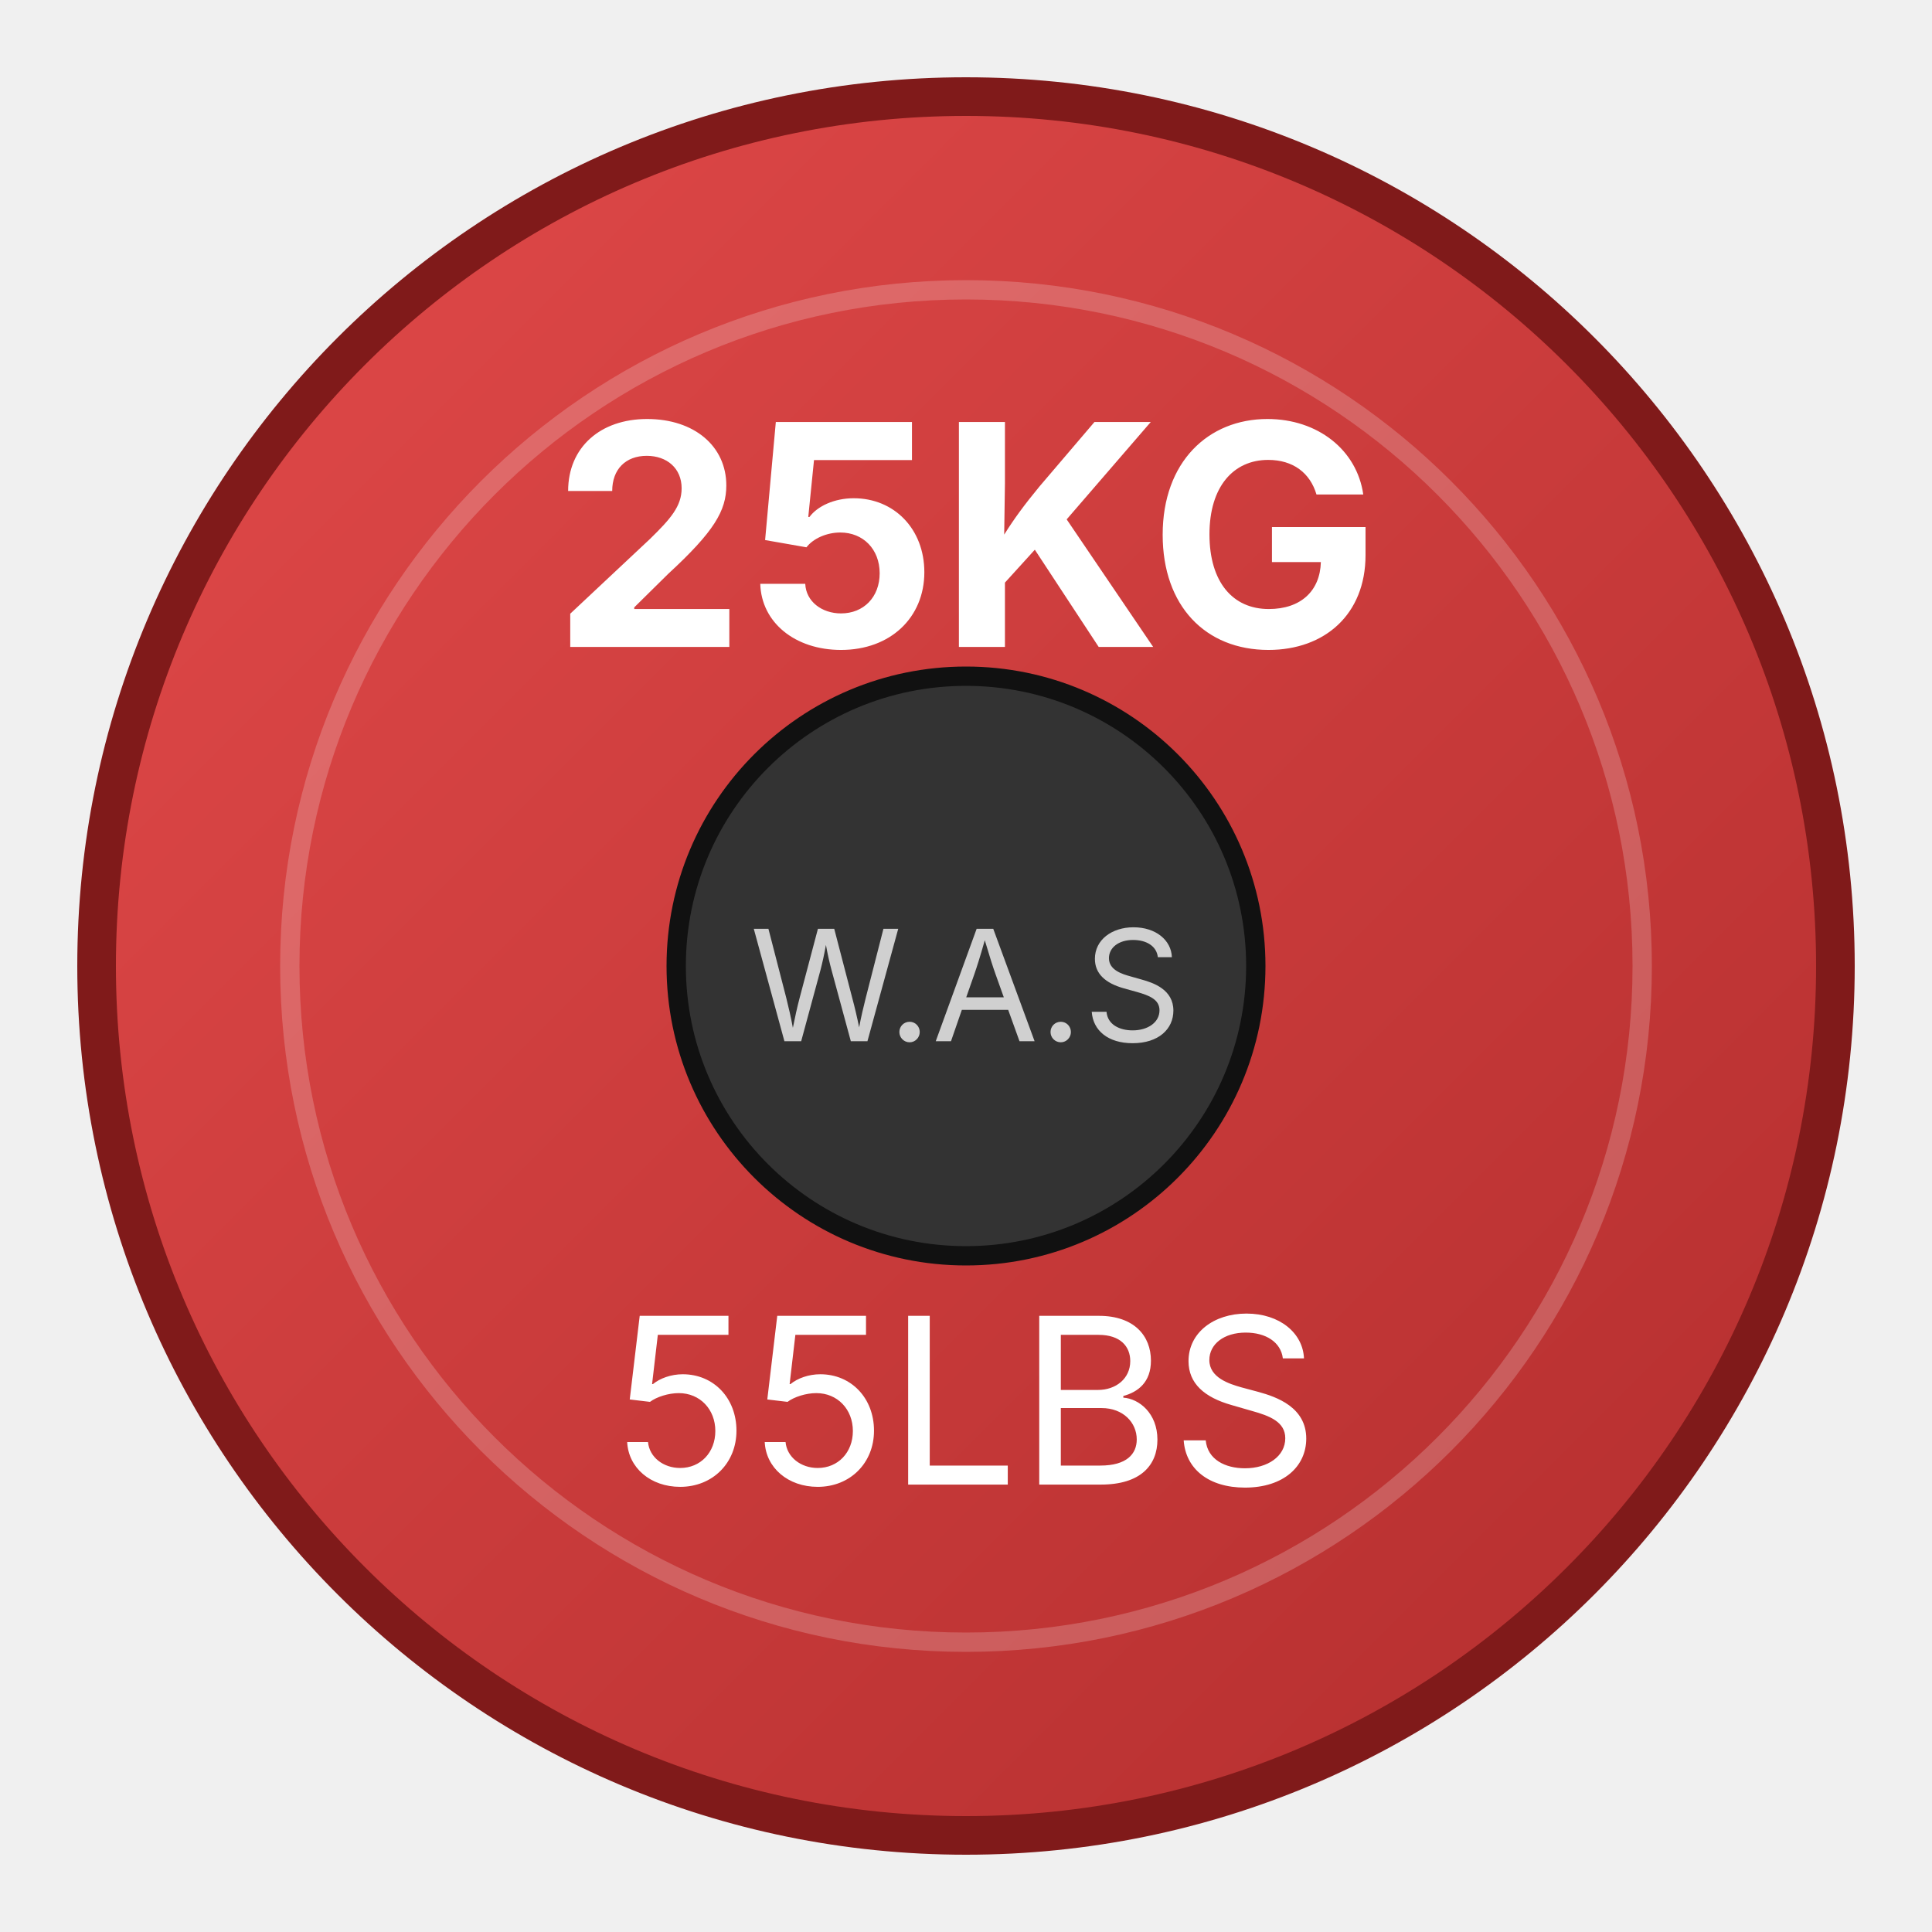
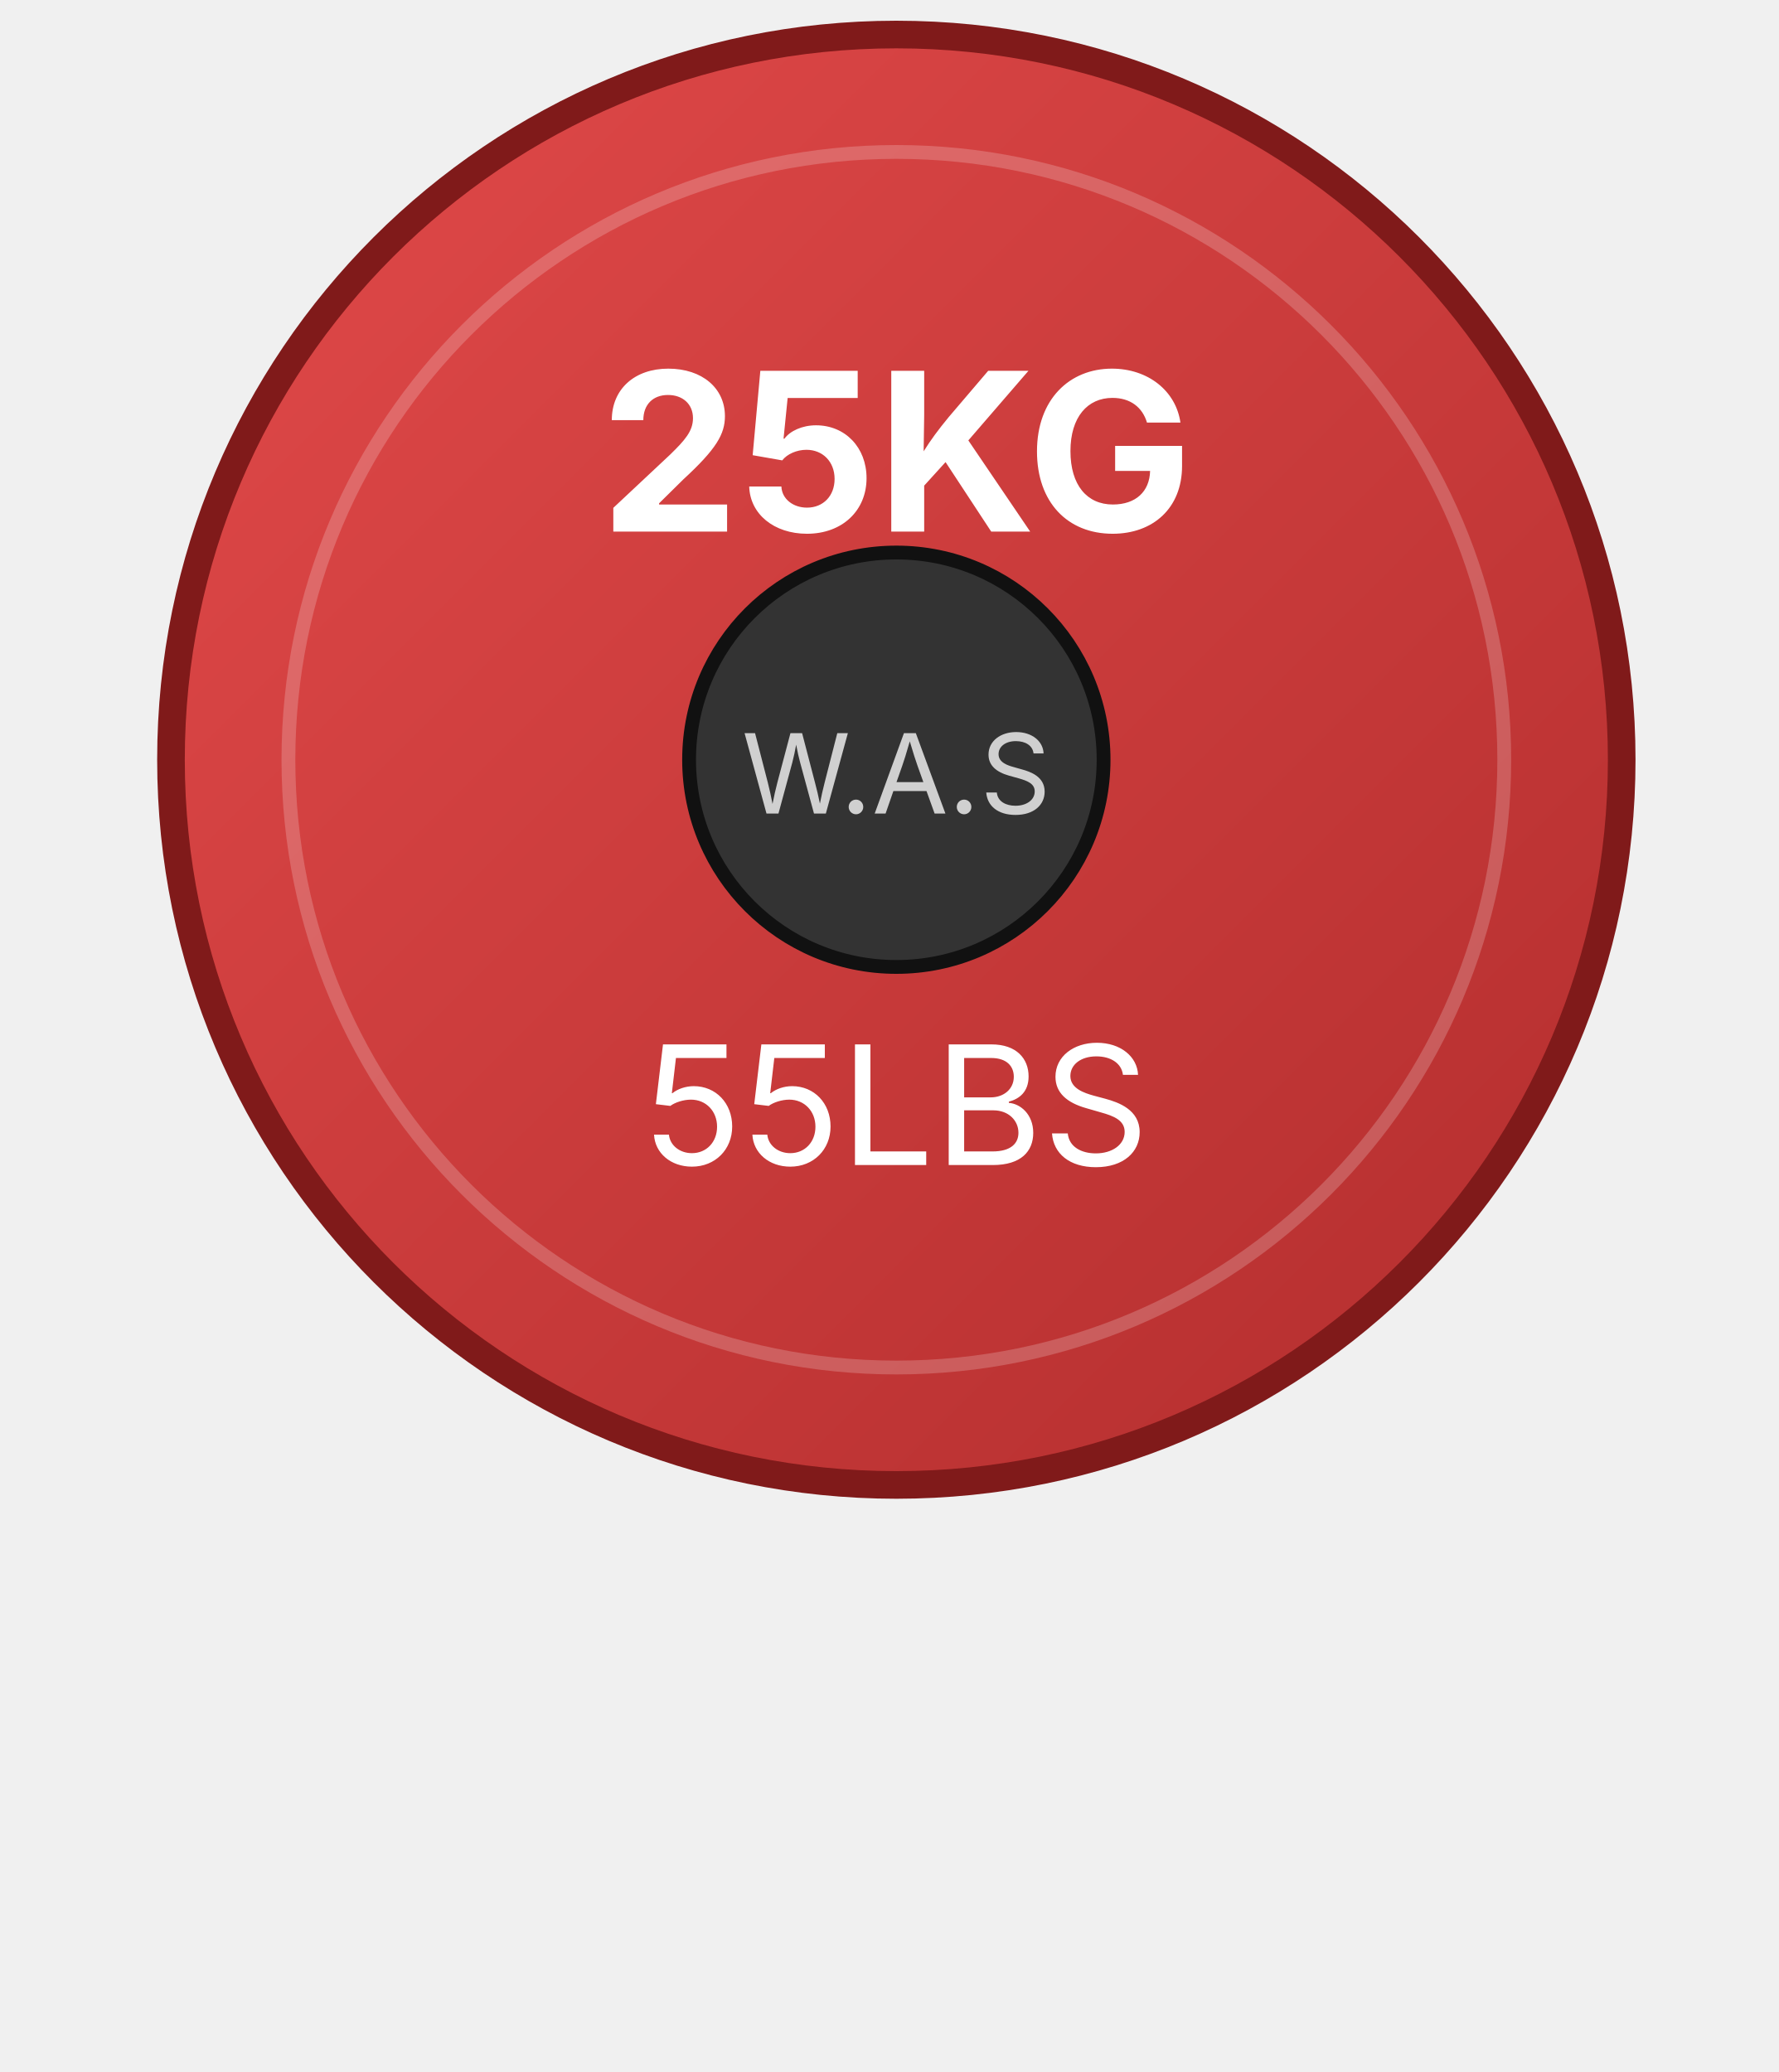
- <svg xmlns="http://www.w3.org/2000/svg" width="200" height="200" viewBox="0 0 200 200" fill="none">
+ <svg xmlns="http://www.w3.org/2000/svg" width="515" height="600" viewBox="-10 -10 218 300" fill="none">
  <defs>
    <linearGradient id="plateGradient" x1="0%" y1="0%" x2="100%" y2="100%">
      <stop offset="0%" style="stop-color:#E24A4A;stop-opacity:1" />
      <stop offset="100%" style="stop-color:#B22D2D;stop-opacity:1" />
    </linearGradient>
  </defs>
-   <circle cx="100" cy="100" r="90" fill="url(#plateGradient)" stroke="#801A1A" stroke-width="4" />
-   <circle cx="100" cy="100" r="70" fill="none" stroke="#FFFFFF" stroke-opacity="0.2" stroke-width="2" />
+   <circle cx="100" cy="100" r="105" fill="url(#plateGradient)" stroke="#801A1A" stroke-width="4" />
+   <circle cx="100" cy="100" r="88" fill="none" stroke="#FFFFFF" stroke-opacity="0.2" stroke-width="2" />
  <circle cx="100" cy="100" r="30" fill="#333333" stroke="#111111" stroke-width="2" />
  <text x="100" y="55" font-family="Inter, sans-serif" font-size="32" font-weight="bold" fill="#FFFFFF" text-anchor="middle" dominant-baseline="middle">
-     25KG
-   </text>
+ 		25KG
+ 	</text>
  <text x="100" y="102" font-family="Inter, sans-serif" font-size="16" fill="#D0D0D0" text-anchor="middle" dominant-baseline="middle">
-     W.A.S
-   </text>
-   <text x="100" y="145" font-family="Inter, sans-serif" font-size="24" fill="#FFFFFF" text-anchor="middle" dominant-baseline="middle">
-     55LBS
-   </text>
+ 		W.A.S
+ 	</text>
+   <text x="100" y="150" font-family="Inter, sans-serif" font-size="24" fill="#FFFFFF" text-anchor="middle" dominant-baseline="middle">
+ 		55LBS
+ 	</text>
</svg>
